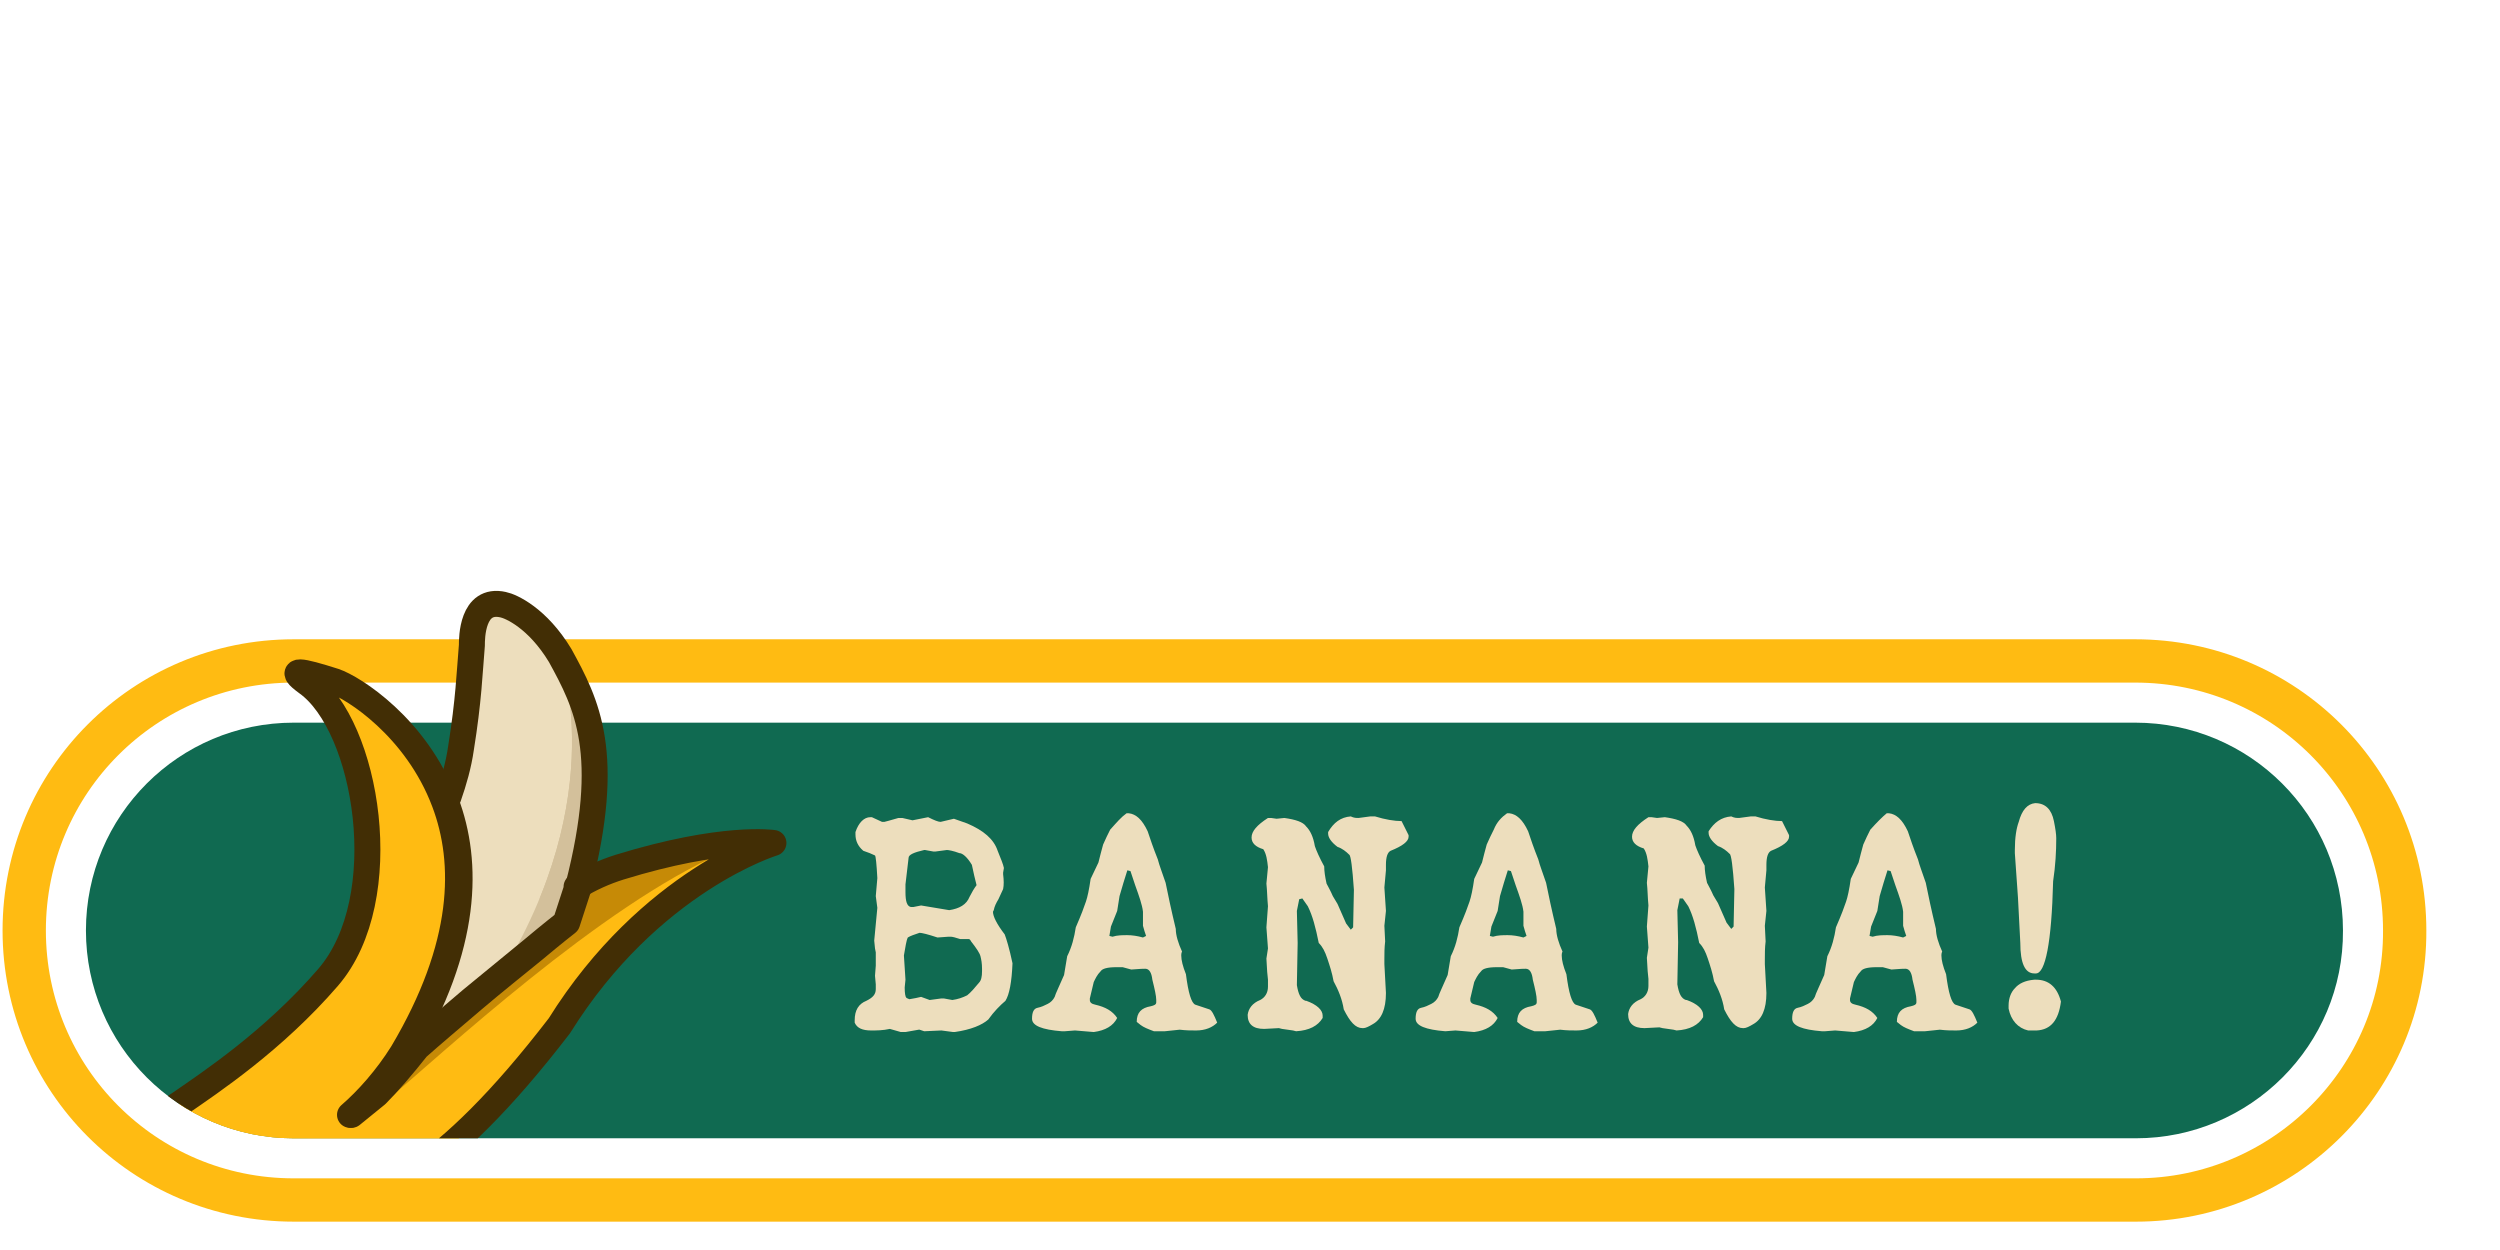
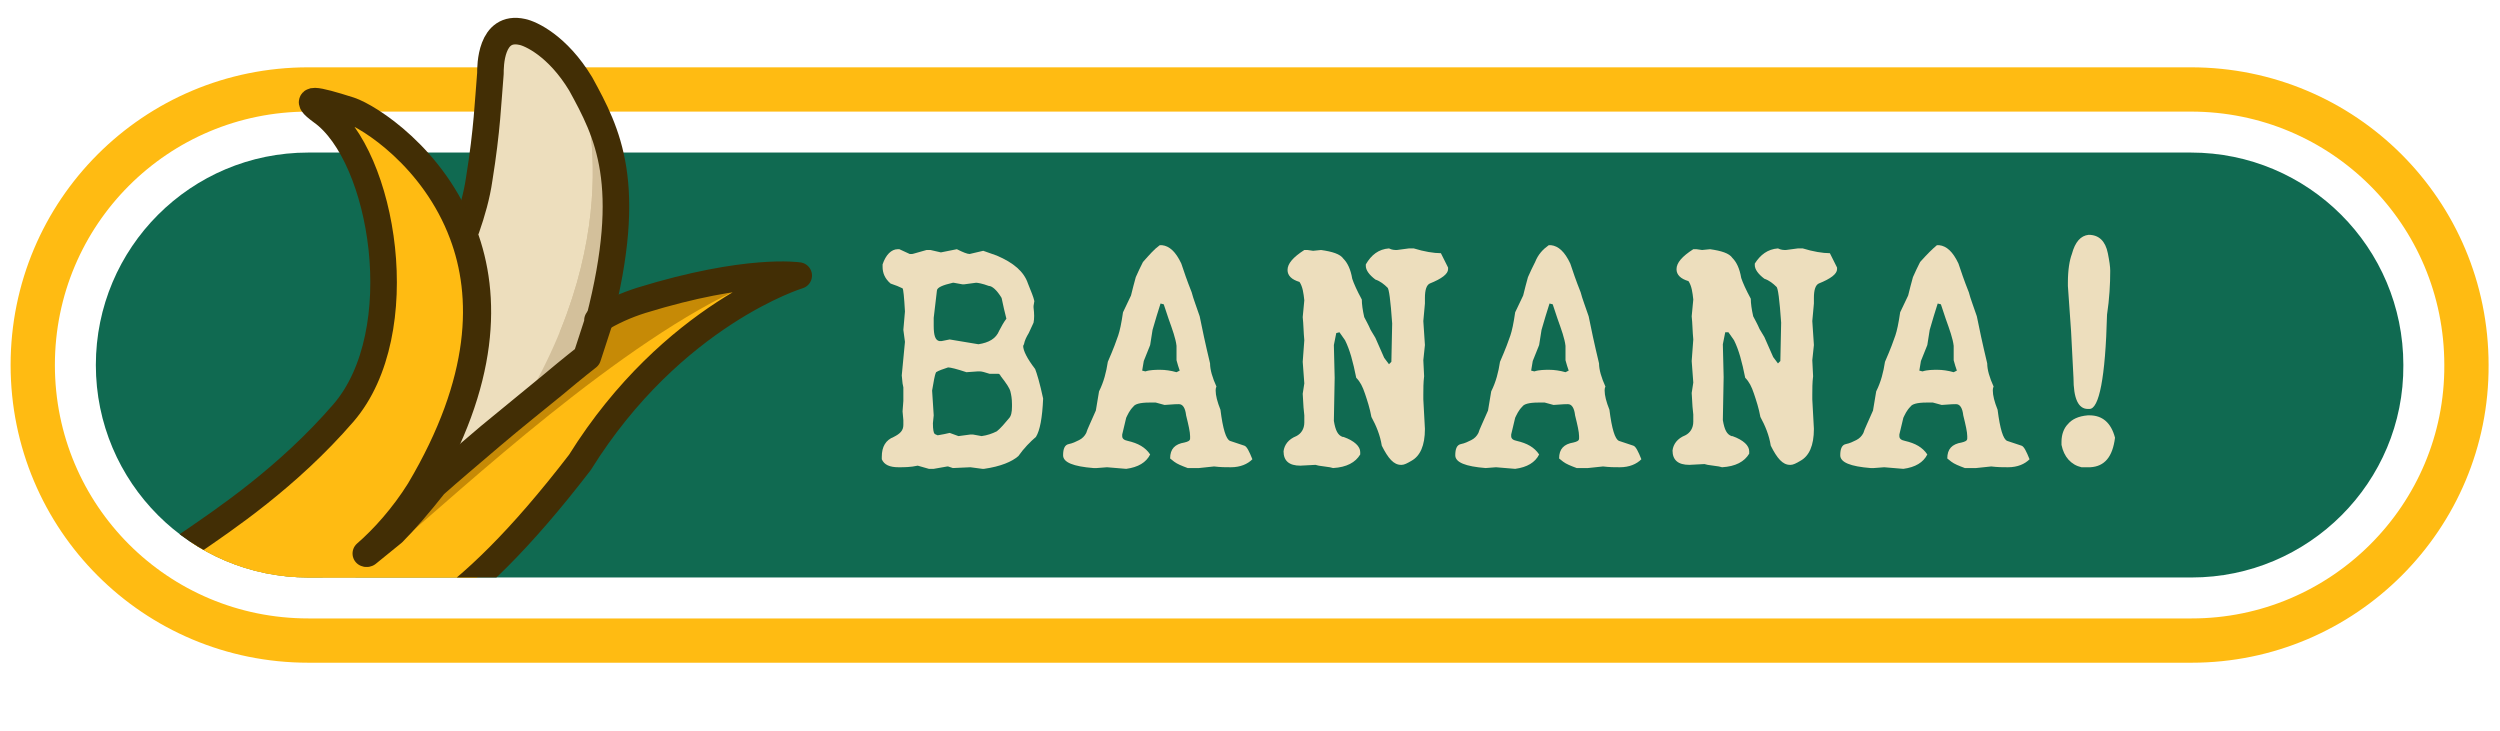
- <svg xmlns="http://www.w3.org/2000/svg" xmlns:xlink="http://www.w3.org/1999/xlink" version="1.1" id="Layer_1" x="0px" y="0px" viewBox="0 0 320 160" style="enable-background:new 0 0 320 160;" xml:space="preserve">
+ <svg xmlns="http://www.w3.org/2000/svg" xmlns:xlink="http://www.w3.org/1999/xlink" version="1.1" id="Layer_1" x="0px" y="0px" viewBox="0 0 313 91.4" style="enable-background:new 0 0 313 91.4;" xml:space="preserve">
  <style type="text/css">
- 	.st0{fill:none;}
- 	.st1{fill:none;stroke:#FFBB12;stroke-width:5.544;stroke-miterlimit:10;}
- 	.st2{fill:#106A51;}
- 	.st3{clip-path:url(#SVGID_00000060032253607435382750000003991290108660554677_);fill:#EDDEBD;}
- 	.st4{clip-path:url(#SVGID_00000060032253607435382750000003991290108660554677_);fill:#FFBB12;}
- 	.st5{clip-path:url(#SVGID_00000060032253607435382750000003991290108660554677_);fill:#C68A06;}
- 	.st6{clip-path:url(#SVGID_00000060032253607435382750000003991290108660554677_);fill:#D3C09B;}
+ 	.st0{fill:none;stroke:#FFBB12;stroke-width:5.544;stroke-miterlimit:10;}
+ 	.st1{fill:#106A51;}
+ 	.st2{clip-path:url(#SVGID_00000074420848246844496340000011830414497509229753_);fill:#EDDEBD;}
+ 	.st3{clip-path:url(#SVGID_00000142165391428462150700000002293410960798034848_);fill:#FFBB12;}
+ 	.st4{clip-path:url(#SVGID_00000012467830196837333560000016083207452147157136_);fill:#EDDEBD;}
+ 	.st5{clip-path:url(#SVGID_00000038412517795252163560000018070102163711603096_);fill:#C68A06;}
+ 	.st6{clip-path:url(#SVGID_00000106835541727967863430000014518759475120765101_);fill:#D3C09B;}
+ 	.st7{clip-path:url(#SVGID_00000070815604017049356410000000917353724652040067_);fill:#FFBB12;}
+ 	.st8{clip-path:url(#SVGID_00000183236191864807815750000005387813389187451816_);fill:#EDDEBD;}
+ 	.st9{clip-path:url(#SVGID_00000040540357591591789130000012231191577127196823_);fill:#C68A06;}
+ 	.st10{clip-path:url(#SVGID_00000003792326815634555830000015691876677376974212_);fill:#D3C09B;}
	
- 		.st7{clip-path:url(#SVGID_00000060032253607435382750000003991290108660554677_);fill:none;stroke:#422E05;stroke-width:3.325;stroke-linejoin:round;stroke-miterlimit:10;}
- 	.st8{fill:#EDDEBD;}
+ 		.st11{clip-path:url(#SVGID_00000087372033790013496080000000807541328985765008_);fill:none;stroke:#422E05;stroke-width:3.325;stroke-linejoin:round;stroke-miterlimit:10;}
+ 	
+ 		.st12{clip-path:url(#SVGID_00000062888159669674809030000011505588578135948443_);fill:none;stroke:#422E05;stroke-width:3.325;stroke-linejoin:round;stroke-miterlimit:10;}
+ 	.st13{fill:#EDDEBD;}
</style>
-   <path class="st0" d="M0,0h320v31.5v72.4c0,30.9-25.1,56.1-56.1,56.1H56.1C25.1,159.9,0,134.8,0,103.8l0,0l0-72.3V0z" />
-   <path class="st1" d="M273.4,153.6H37.6c-19.1,0-34.5-15.4-34.5-34.5v0c0-19.1,15.4-34.5,34.5-34.5h235.7c19.1,0,34.5,15.4,34.5,34.5  v0C307.9,138.1,292.4,153.6,273.4,153.6z" />
-   <path class="st2" d="M273.4,145.7H37.6c-14.7,0-26.6-11.9-26.6-26.6v0c0-14.7,11.9-26.6,26.6-26.6h235.7c14.7,0,26.6,11.9,26.6,26.6  v0C300,133.8,288,145.7,273.4,145.7z" />
  <g>
-     <defs>
-       <path id="SVGID_1_" d="M105.3,145.7H37.6c-14.7,0-26.6-11.9-26.6-26.6v0c0-9.9,5.4-18.5,13.3-23.1c3.9-2.3,1.5-22.8,6.4-22.8h74.6    V145.7z" />
-     </defs>
-     <clipPath id="SVGID_00000023246258633358344600000017651804000740409235_">
-       <use xlink:href="#SVGID_1_" style="overflow:visible;" />
-     </clipPath>
-     <path style="clip-path:url(#SVGID_00000023246258633358344600000017651804000740409235_);fill:#EDDEBD;" d="M57.3,101.9   c0.7-2,1.3-4.1,1.6-6.2c1-6.2,1.1-9.7,1.4-13.2c0-0.9-0.1-6.1,4-5.2c1,0.2,4.4,1.7,7.3,6.5c3.5,6.4,6.9,12.8,2.3,30.1l-12.5,17   l-24.1,19.9L57.3,101.9z" />
-     <path style="clip-path:url(#SVGID_00000023246258633358344600000017651804000740409235_);fill:#FFBB12;" d="M48.1,140.1   c6.8-7,18.2-24.9,31.4-29.1s19.5-3.1,19.5-3.1s-15.8,4.8-27.4,23.4c-15,19.5-23.5,22.5-32.7,25c-10.1,2.9-18.4-8.8-20.3-7.3   s-7.6,4.1-9.1,3.3c-1.4-0.8-2.3-0.4-1.9-3.7c0.2-2.1,5.8-0.8,15.5-7.4c3.9-2.7,12-8,19-16.1c8.7-10.1,5-32.2-2.7-37.7   c-2.6-1.9-0.9-1.6,3.5-0.2c4.3,1.4,27.2,16.7,8.7,47.6c-4.1,6.8-10.9,11.3-10.9,11.3" />
-     <path style="clip-path:url(#SVGID_00000023246258633358344600000017651804000740409235_);fill:#EDDEBD;" d="M74,113.5l-1.5,4.6   c0,0-13.6,10.9-19.2,15.9s9.4-17.1,9.4-17.1L74,113.5z" />
-     <path style="clip-path:url(#SVGID_00000023246258633358344600000017651804000740409235_);fill:#C68A06;" d="M72.5,118.1   c7.5-6.3,17.7-8.2,18.6-8.9c0.9-0.7-10.6,1.1-17.2,4.6L72.5,118.1z" />
-     <path style="clip-path:url(#SVGID_00000023246258633358344600000017651804000740409235_);fill:#D3C09B;" d="M71.6,83.7   c0,0,6.9,18-7.8,41.5l8.8-7.1c0,0,3.6-8.3,3.6-19.2C76.1,90,71.6,83.7,71.6,83.7z" />
-     <path style="clip-path:url(#SVGID_00000023246258633358344600000017651804000740409235_);fill:#FFBB12;" d="M48.1,140.1   c6.8-7,18.2-24.9,31.4-29.1s19.5-3.1,19.5-3.1s-15.8,4.8-27.4,23.4c-15,19.5-23.5,22.5-32.7,25c-10.1,2.9-18.4-8.8-20.3-7.3   s-7.6,4.1-9.1,3.3c-1.4-0.8-2.3-0.4-1.9-3.7c0.2-2.1,5.8-0.8,15.5-7.4c3.9-2.7,12-8,19-16.1c8.7-10.1,5-32.2-2.7-37.7   c-2.6-1.9-0.9-1.6,3.5-0.2c4.3,1.4,27.2,16.7,8.7,47.6c-4.1,6.8-10.9,11.3-10.9,11.3" />
-     <path style="clip-path:url(#SVGID_00000023246258633358344600000017651804000740409235_);fill:#EDDEBD;" d="M74,113.5l-1.5,4.6   c0,0-13.6,10.9-19.2,15.9s9.4-17.1,9.4-17.1L74,113.5z" />
-     <path style="clip-path:url(#SVGID_00000023246258633358344600000017651804000740409235_);fill:#C68A06;" d="M49.1,141.2   c7.5-6.3,27.8-25.3,43.5-32.1c1-0.4-12.1,1.2-18.8,4.7L54.5,133L49.1,141.2z" />
-     <path style="clip-path:url(#SVGID_00000023246258633358344600000017651804000740409235_);fill:#D3C09B;" d="M71.6,83.7   c0,0,6.9,18-7.8,41.5l8.8-7.1c0,0,3.6-8.3,3.6-19.2C76.1,90,71.6,83.7,71.6,83.7z" />
-     <path style="clip-path:url(#SVGID_00000023246258633358344600000017651804000740409235_);fill:none;stroke:#422E05;stroke-width:3.325;stroke-linejoin:round;stroke-miterlimit:10;" d="   M74,113.5L74,113.5c0,0.1,0,0.1,0,0.2s0,0.1,0,0.1v0l-1.4,4.3c0,0-1.8,1.4-4.3,3.5c-2.2,1.8-5.1,4.1-7.8,6.4   c-2.7,2.3-5.3,4.5-7.1,6.1c-1.9,2.4-3.7,4.5-5.2,6l-3.2,2.6c2.2-2,4.7-4.7,6.7-7.9c8.2-13.7,8.3-24.4,5.4-32.1l0.3-0.7   c0.7-2,1.3-4.1,1.6-6.2c1-6.2,1.1-9.7,1.4-13.2c0-0.9,0-6.1,4-5.2c1,0.2,4.4,1.7,7.3,6.5C75.1,90.1,78.4,96.4,74,113.5z" />
-     <path style="clip-path:url(#SVGID_00000023246258633358344600000017651804000740409235_);fill:none;stroke:#422E05;stroke-width:3.325;stroke-linejoin:round;stroke-miterlimit:10;" d="   M99,107.9c0,0-15.8,4.8-27.4,23.4c-15,19.5-23.5,22.5-32.7,25c-10.1,2.9-18.4-8.8-20.3-7.3c-1.8,1.5-7.6,4.1-9.1,3.3   c-1.4-0.8-2.3-0.4-1.9-3.7c0.2-2.1,5.8-0.8,15.5-7.4c3.9-2.7,11.9-8,18.9-16.1c8.7-10.1,5-32.2-2.7-37.7c-2.6-1.9-0.9-1.6,3.5-0.2   c2.4,0.8,10.5,5.9,14.1,15.5c2.9,7.7,2.8,18.3-5.4,32.1c-2,3.2-4.5,6-6.7,7.9l3.2-2.6c1.5-1.6,3.3-3.7,5.2-6   c1.8-1.6,4.4-3.8,7.1-6.1c2.7-2.2,5.6-4.6,7.8-6.4c2.5-2.1,4.3-3.5,4.3-3.5l1.4-4.3v0c0,0,0-0.1,0-0.1l0-0.2l0,0   c1.8-1.1,3.6-1.9,5.5-2.5C92.6,106.9,99,107.9,99,107.9z" />
-   </g>
-   <g>
-     <path class="st8" d="M128.4,113.8l-0.6,1.3c-0.3,0.5-0.5,0.9-0.6,1.4l-0.1,0.2c0,0.6,0.5,1.6,1.5,2.9c0.2,0.5,0.6,1.8,1,3.7   c-0.1,2.4-0.4,4-0.9,4.8c-0.7,0.6-1.5,1.4-2.2,2.4c-0.8,0.7-2.2,1.3-4.3,1.6h-0.2l-1.5-0.2l-2.2,0.1l-0.6-0.2h-0.1l-1.7,0.3h-0.6   l-1.4-0.4c-0.9,0.2-1.7,0.2-2.4,0.2c-1.1,0-1.8-0.3-2.1-1v-0.3c0-1.3,0.5-2.1,1.5-2.5c0.8-0.4,1.2-0.8,1.2-1.5l0-0.6l-0.1-1.1   l0.1-1.3l0-1.7l-0.1-0.5l-0.1-1l0.4-4.2l-0.2-1.5l0.2-2.3c-0.1-1.8-0.2-2.8-0.3-2.9c-0.4-0.2-0.9-0.4-1.5-0.6c-0.7-0.6-1-1.3-1-2.1   v-0.3c0.4-1.2,1.1-1.9,1.9-1.9h0.2l1.3,0.6l0.3,0c0.1,0,0.7-0.2,1.8-0.5h0.5l1.3,0.3l2-0.4c0.8,0.4,1.3,0.6,1.6,0.6l1.7-0.4   l1.7,0.6c2.1,0.9,3.4,2,3.9,3.5c0.4,1,0.7,1.7,0.8,2.2l-0.1,0.6v0.2C128.5,112.7,128.5,113.3,128.4,113.8z M115.7,122.3l0.2,3.1   l-0.1,1c0,0.8,0.1,1.2,0.2,1.3c0.1,0.1,0.2,0.1,0.4,0.2c0.6-0.1,1.1-0.2,1.5-0.3l1.1,0.4l1.5-0.2h0.3l1.1,0.2   c0.7-0.1,1.3-0.3,1.9-0.6c0.5-0.4,1-1,1.5-1.6c0.3-0.3,0.4-0.8,0.4-1.5V124c0-0.7-0.1-1.2-0.2-1.6c-0.1-0.4-0.5-1-1.2-1.9   c-0.1-0.2-0.2-0.3-0.3-0.3l-1.1,0c-0.6-0.2-1-0.3-1.2-0.3h-0.3L120,120c-1.2-0.4-2-0.6-2.3-0.6c-0.6,0.2-1.2,0.4-1.5,0.6   C116,120.4,115.9,121.2,115.7,122.3z M125,113.3c-0.2-0.8-0.4-1.6-0.6-2.6c-0.6-1-1.2-1.5-1.6-1.5c-0.8-0.3-1.4-0.4-1.6-0.4   l-1.5,0.2h-0.2l-1.1-0.2h-0.1c-1.3,0.3-2,0.6-2,1l-0.4,3.4l0,0.8v0.2c0,1.2,0.2,1.8,0.7,1.9l0.3,0l1-0.2l3.6,0.6   c1.3-0.2,2.2-0.7,2.6-1.7C124.4,114.2,124.7,113.7,125,113.3z" />
-     <path class="st8" d="M144.2,104.1l0.3,0c0.9,0.1,1.7,0.8,2.4,2.3c0.3,0.9,0.7,2.1,1.3,3.6c0.2,0.8,0.6,1.8,1,3   c0.3,1.5,0.7,3.4,1.3,5.9c0,0.8,0.3,1.8,0.8,2.9c-0.1,0.2-0.1,0.4-0.1,0.5c0,0.6,0.2,1.4,0.6,2.4c0.3,2.4,0.7,3.7,1.2,3.9   c0.9,0.3,1.5,0.5,1.8,0.6c0.3,0.1,0.6,0.7,1,1.7c-0.6,0.6-1.5,1-2.7,1c-0.6,0-1.3,0-2.1-0.1l-1.9,0.2l-1.4,0   c-0.8-0.3-1.3-0.5-1.7-0.8l-0.5-0.4h0c0-1.2,0.6-1.8,1.8-2c0.4-0.1,0.7-0.2,0.7-0.5c0-0.1,0-0.2,0-0.3c0-0.5-0.2-1.4-0.5-2.6   c-0.1-0.9-0.4-1.4-0.9-1.4c-0.1,0-0.7,0-1.8,0.1l-1.1-0.3h0c-0.3,0-0.5,0-0.8,0c-1.2,0-1.8,0.2-2,0.5c-0.5,0.5-0.7,1-0.9,1.4   l-0.5,2.1c0,0.1,0,0.2,0,0.2c0,0.3,0.2,0.5,0.7,0.6c1.3,0.3,2.2,0.8,2.8,1.7c-0.5,1-1.5,1.6-3,1.8l-2.4-0.2l-1.3,0.1h-0.4   c-2.5-0.2-3.8-0.7-3.8-1.6c0-0.8,0.2-1.3,0.7-1.4s0.9-0.3,1.3-0.5s0.7-0.5,0.9-0.9c0.1-0.4,0.6-1.4,1.2-2.8l0.4-2.4   c0.6-1.2,0.9-2.4,1.1-3.7c0.7-1.6,1.1-2.7,1.3-3.3c0.2-0.6,0.4-1.5,0.6-2.9l1-2.1c0.2-0.8,0.4-1.6,0.6-2.3c0.3-0.7,0.6-1.3,0.9-1.9   C143,105.2,143.5,104.6,144.2,104.1z M143.3,114.7l-0.3,1.9l-0.8,2l-0.2,1.2l0.4,0.1c0.6-0.2,1.3-0.2,1.9-0.2c0.6,0,1.3,0.1,2,0.3   l0.4-0.2l-0.2-0.6l-0.2-0.7v-1.8c-0.1-0.9-0.5-2-1-3.4l-0.6-1.8l-0.4-0.1l-0.5,1.6L143.3,114.7z" />
-     <path class="st8" d="M172.9,104.5c0.4,0.2,0.7,0.2,1,0.2l1.5-0.2h0.6c1.3,0.4,2.5,0.6,3.4,0.6c0.4,0.8,0.7,1.4,0.9,1.8v0.2   c0,0.6-0.8,1.2-2.3,1.8c-0.4,0.2-0.6,0.8-0.6,1.8c0,0.2,0,0.4,0,0.7l-0.2,2.2l0.2,3l-0.2,1.9l0.1,2c-0.1,0.8-0.1,1.6-0.1,2.3v0.6   l0.2,3.7c0,2.1-0.6,3.4-1.7,4c-0.5,0.3-0.9,0.5-1.2,0.5h-0.1c-0.9,0-1.6-0.8-2.4-2.4c-0.2-1.3-0.7-2.5-1.3-3.6   c-0.2-1.1-0.5-2-0.8-2.9c-0.3-0.9-0.6-1.5-1.1-2c-0.4-2-0.8-3.5-1.4-4.7l-0.7-1l-0.4,0.1l-0.3,1.5l0.1,4.1l-0.1,5.4   c0.2,1.2,0.5,1.8,1.1,2h0.1c1.4,0.5,2.1,1.2,2.1,1.9v0.3c-0.6,1-1.7,1.6-3.4,1.7l-0.4-0.1l-1.4-0.2l-0.4-0.1l-1.9,0.1   c-1.4,0-2.1-0.6-2.1-1.8c0.1-0.8,0.6-1.5,1.6-1.9c0.6-0.3,1-0.9,1-1.7c0-0.2,0-0.3,0-0.5v-0.4l-0.1-1l-0.1-1.7l0.2-1.3l-0.2-2.7   l0.2-2.7c-0.1-1-0.1-2-0.2-2.9l0.2-2.1c-0.1-0.9-0.2-1.7-0.6-2.3c-1-0.3-1.5-0.8-1.5-1.5c0-0.8,0.7-1.6,2.1-2.5h0.4l0.7,0.1l1-0.1   c1.4,0.2,2.4,0.5,2.8,1.1c0.5,0.5,0.9,1.3,1.1,2.5c0.2,0.6,0.6,1.5,1.2,2.6c0,0.6,0.1,1.3,0.3,2.2c0.2,0.4,0.5,0.9,0.8,1.6l0.6,1   l1.1,2.5l0.6,0.8l0.3-0.3l0.1-4.8c-0.2-2.9-0.4-4.4-0.6-4.5c-0.4-0.4-0.9-0.8-1.5-1c-0.8-0.6-1.2-1.2-1.2-1.7v-0.2   C170.7,105.3,171.6,104.6,172.9,104.5z" />
-     <path class="st8" d="M192.9,104.1l0.3,0c0.9,0.1,1.7,0.8,2.4,2.3c0.3,0.9,0.7,2.1,1.3,3.6c0.2,0.8,0.6,1.8,1,3   c0.3,1.5,0.7,3.4,1.3,5.9c0,0.8,0.3,1.8,0.8,2.9c-0.1,0.2-0.1,0.4-0.1,0.5c0,0.6,0.2,1.4,0.6,2.4c0.3,2.4,0.7,3.7,1.2,3.9   c0.9,0.3,1.5,0.5,1.8,0.6c0.3,0.1,0.6,0.7,1,1.7c-0.6,0.6-1.5,1-2.7,1c-0.6,0-1.3,0-2.1-0.1l-1.9,0.2l-1.4,0   c-0.8-0.3-1.3-0.5-1.7-0.8l-0.5-0.4h0c0-1.2,0.6-1.8,1.8-2c0.4-0.1,0.7-0.2,0.7-0.5c0-0.1,0-0.2,0-0.3c0-0.5-0.2-1.4-0.5-2.6   c-0.1-0.9-0.4-1.4-0.9-1.4c-0.1,0-0.7,0-1.8,0.1l-1.1-0.3h0c-0.3,0-0.5,0-0.8,0c-1.2,0-1.8,0.2-2,0.5c-0.5,0.5-0.7,1-0.9,1.4   l-0.5,2.1c0,0.1,0,0.2,0,0.2c0,0.3,0.2,0.5,0.7,0.6c1.3,0.3,2.2,0.8,2.8,1.7c-0.5,1-1.5,1.6-3,1.8l-2.4-0.2l-1.3,0.1H185   c-2.5-0.2-3.8-0.7-3.8-1.6c0-0.8,0.2-1.3,0.7-1.4s0.9-0.3,1.3-0.5s0.7-0.5,0.9-0.9c0.1-0.4,0.6-1.4,1.2-2.8l0.4-2.4   c0.6-1.2,0.9-2.4,1.1-3.7c0.7-1.6,1.1-2.7,1.3-3.3c0.2-0.6,0.4-1.5,0.6-2.9l1-2.1c0.2-0.8,0.4-1.6,0.6-2.3c0.3-0.7,0.6-1.3,0.9-1.9   C191.6,105.2,192.2,104.6,192.9,104.1z M192,114.7l-0.3,1.9l-0.8,2l-0.2,1.2l0.4,0.1c0.6-0.2,1.3-0.2,1.9-0.2c0.6,0,1.3,0.1,2,0.3   l0.4-0.2l-0.2-0.6l-0.2-0.7v-1.8c-0.1-0.9-0.5-2-1-3.4l-0.6-1.8l-0.4-0.1l-0.5,1.6L192,114.7z" />
-     <path class="st8" d="M221.6,104.5c0.4,0.2,0.7,0.2,1,0.2l1.5-0.2h0.6c1.3,0.4,2.5,0.6,3.4,0.6c0.4,0.8,0.7,1.4,0.9,1.8v0.2   c0,0.6-0.8,1.2-2.3,1.8c-0.4,0.2-0.6,0.8-0.6,1.8c0,0.2,0,0.4,0,0.7l-0.2,2.2l0.2,3l-0.2,1.9l0.1,2c-0.1,0.8-0.1,1.6-0.1,2.3v0.6   l0.2,3.7c0,2.1-0.6,3.4-1.7,4c-0.5,0.3-0.9,0.5-1.2,0.5h-0.1c-0.9,0-1.6-0.8-2.4-2.4c-0.2-1.3-0.7-2.5-1.3-3.6   c-0.2-1.1-0.5-2-0.8-2.9c-0.3-0.9-0.6-1.5-1.1-2c-0.4-2-0.8-3.5-1.4-4.7l-0.7-1L215,115l-0.3,1.5l0.1,4.1l-0.1,5.4   c0.2,1.2,0.5,1.8,1.1,2h0.1c1.4,0.5,2.1,1.2,2.1,1.9v0.3c-0.6,1-1.7,1.6-3.4,1.7l-0.4-0.1l-1.4-0.2l-0.4-0.1l-1.9,0.1   c-1.4,0-2.1-0.6-2.1-1.8c0.1-0.8,0.6-1.5,1.6-1.9c0.6-0.3,1-0.9,1-1.7c0-0.2,0-0.3,0-0.5v-0.4l-0.1-1l-0.1-1.7l0.2-1.3l-0.2-2.7   l0.2-2.7c-0.1-1-0.1-2-0.2-2.9l0.2-2.1c-0.1-0.9-0.2-1.7-0.6-2.3c-1-0.3-1.5-0.8-1.5-1.5c0-0.8,0.7-1.6,2.1-2.5h0.4l0.7,0.1l1-0.1   c1.4,0.2,2.4,0.5,2.8,1.1c0.5,0.5,0.9,1.3,1.1,2.5c0.2,0.6,0.6,1.5,1.2,2.6c0,0.6,0.1,1.3,0.3,2.2c0.2,0.4,0.5,0.9,0.8,1.6l0.6,1   l1.1,2.5l0.6,0.8l0.3-0.3l0.1-4.8c-0.2-2.9-0.4-4.4-0.6-4.5c-0.4-0.4-0.9-0.8-1.5-1c-0.8-0.6-1.2-1.2-1.2-1.7v-0.2   C219.4,105.3,220.3,104.6,221.6,104.5z" />
-     <path class="st8" d="M241.5,104.1l0.3,0c0.9,0.1,1.7,0.8,2.4,2.3c0.3,0.9,0.7,2.1,1.3,3.6c0.2,0.8,0.6,1.8,1,3   c0.3,1.5,0.7,3.4,1.3,5.9c0,0.8,0.3,1.8,0.8,2.9c-0.1,0.2-0.1,0.4-0.1,0.5c0,0.6,0.2,1.4,0.6,2.4c0.3,2.4,0.7,3.7,1.2,3.9   c0.9,0.3,1.5,0.5,1.8,0.6c0.3,0.1,0.6,0.7,1,1.7c-0.6,0.6-1.5,1-2.7,1c-0.6,0-1.3,0-2.1-0.1l-1.9,0.2l-1.4,0   c-0.8-0.3-1.3-0.5-1.7-0.8l-0.5-0.4h0c0-1.2,0.6-1.8,1.8-2c0.4-0.1,0.7-0.2,0.7-0.5c0-0.1,0-0.2,0-0.3c0-0.5-0.2-1.4-0.5-2.6   c-0.1-0.9-0.4-1.4-0.9-1.4c-0.1,0-0.7,0-1.8,0.1l-1.1-0.3h0c-0.3,0-0.5,0-0.8,0c-1.2,0-1.8,0.2-2,0.5c-0.5,0.5-0.7,1-0.9,1.4   l-0.5,2.1c0,0.1,0,0.2,0,0.2c0,0.3,0.2,0.5,0.7,0.6c1.3,0.3,2.2,0.8,2.8,1.7c-0.5,1-1.5,1.6-3,1.8l-2.4-0.2l-1.3,0.1h-0.4   c-2.5-0.2-3.8-0.7-3.8-1.6c0-0.8,0.2-1.3,0.7-1.4s0.9-0.3,1.3-0.5s0.7-0.5,0.9-0.9c0.1-0.4,0.6-1.4,1.2-2.8l0.4-2.4   c0.6-1.2,0.9-2.4,1.1-3.7c0.7-1.6,1.1-2.7,1.3-3.3c0.2-0.6,0.4-1.5,0.6-2.9l1-2.1c0.2-0.8,0.4-1.6,0.6-2.3c0.3-0.7,0.6-1.3,0.9-1.9   C240.3,105.2,240.9,104.6,241.5,104.1z M240.6,114.7l-0.3,1.9l-0.8,2l-0.2,1.2l0.4,0.1c0.6-0.2,1.3-0.2,1.9-0.2   c0.6,0,1.3,0.1,2,0.3l0.4-0.2l-0.2-0.6l-0.2-0.7v-1.8c-0.1-0.9-0.5-2-1-3.4l-0.6-1.8l-0.4-0.1l-0.5,1.6L240.6,114.7z" />
-     <path class="st8" d="M260.7,131.9l-1.1,0c-1.3-0.3-2.2-1.3-2.5-2.8l0-0.4c0-0.9,0.3-1.7,0.8-2.2c0.5-0.6,1.3-1,2.5-1.1h0.2   c1.6,0,2.7,0.9,3.2,2.8C263.5,130.6,262.5,131.8,260.7,131.9z M260.5,102.8c1.3,0,2.1,0.8,2.4,2.3c0.2,1,0.3,1.7,0.3,2.2   c0,1.7-0.1,3.5-0.4,5.5c-0.2,7.9-1,11.8-2.2,11.8h-0.2c-1.2,0-1.8-1.3-1.8-3.9l-0.3-5.8l-0.4-5.7v-0.4c0-1.6,0.2-2.8,0.5-3.6   C258.8,103.7,259.5,102.9,260.5,102.8z" />
+     <path class="st0" d="M274.4,80.2H38.6c-19.1,0-34.5-15.4-34.5-34.5l0,0c0-19.1,15.4-34.5,34.5-34.5h235.7   c19.1,0,34.5,15.4,34.5,34.5l0,0C308.9,64.7,293.4,80.2,274.4,80.2z" />
+     <path class="st1" d="M274.4,72.3H38.6C23.9,72.3,12,60.4,12,45.7l0,0C12,31,23.9,19.1,38.6,19.1h235.7c14.7,0,26.6,11.9,26.6,26.6   l0,0C301,60.4,289,72.3,274.4,72.3z" />
+     <g>
+       <g>
+         <defs>
+           <path id="SVGID_1_" d="M106.3,72.3H38.6C23.9,72.3,12,60.4,12,45.7l0,0c0-9.9,5.4-18.5,13.3-23.1c3.9-2.3,1.5-20.9,6.4-20.9      h74.6C106.3,1.7,106.3,72.3,106.3,72.3z" />
+         </defs>
+         <clipPath id="SVGID_00000159432449972612286490000013534426841538014102_">
+           <use xlink:href="#SVGID_1_" style="overflow:visible;" />
+         </clipPath>
+         <path style="clip-path:url(#SVGID_00000159432449972612286490000013534426841538014102_);fill:#EDDEBD;" d="M58.3,28.5     c0.7-2,1.3-4.1,1.6-6.2c1-6.2,1.1-9.7,1.4-13.2c0-0.9-0.1-6.1,4-5.2c1,0.2,4.4,1.7,7.3,6.5c3.5,6.4,6.9,12.8,2.3,30.1l-12.5,17     L38.3,77.4L58.3,28.5z" />
+       </g>
+       <g>
+         <defs>
+           <path id="SVGID_00000062185455393599903740000000934717350287883662_" d="M106.3,72.3H38.6C23.9,72.3,12,60.4,12,45.7l0,0      c0-9.9,5.4-18.5,13.3-23.1c3.9-2.3,1.5-20.9,6.4-20.9h74.6C106.3,1.7,106.3,72.3,106.3,72.3z" />
+         </defs>
+         <clipPath id="SVGID_00000075138035683750184210000014734699731647642518_">
+           <use xlink:href="#SVGID_00000062185455393599903740000000934717350287883662_" style="overflow:visible;" />
+         </clipPath>
+         <path style="clip-path:url(#SVGID_00000075138035683750184210000014734699731647642518_);fill:#FFBB12;" d="M49.1,66.7     c6.8-7,18.2-24.9,31.4-29.1s19.5-3.1,19.5-3.1s-15.8,4.8-27.4,23.4c-15,19.5-23.5,22.5-32.7,25c-10.1,2.9-18.4-8.8-20.3-7.3     s-7.6,4.1-9.1,3.3c-1.4-0.8-2.3-0.4-1.9-3.7c0.2-2.1,5.8-0.8,15.5-7.4c3.9-2.7,12-8,19-16.1c8.7-10.1,5-32.2-2.7-37.7     c-2.6-1.9-0.9-1.6,3.5-0.2c4.3,1.4,27.2,16.7,8.7,47.6c-4.1,6.8-10.9,11.3-10.9,11.3" />
+       </g>
+       <g>
+         <defs>
+           <path id="SVGID_00000032645069942434682970000004309010336232925569_" d="M106.3,72.3H38.6C23.9,72.3,12,60.4,12,45.7l0,0      c0-9.9,5.4-18.5,13.3-23.1c3.9-2.3,1.5-20.9,6.4-20.9h74.6C106.3,1.7,106.3,72.3,106.3,72.3z" />
+         </defs>
+         <clipPath id="SVGID_00000134942275833714178900000016210332228202574238_">
+           <use xlink:href="#SVGID_00000032645069942434682970000004309010336232925569_" style="overflow:visible;" />
+         </clipPath>
+         <path style="clip-path:url(#SVGID_00000134942275833714178900000016210332228202574238_);fill:#EDDEBD;" d="M75,40.1l-1.5,4.6     c0,0-13.6,10.9-19.2,15.9s9.4-17.1,9.4-17.1L75,40.1z" />
+       </g>
+       <g>
+         <defs>
+           <path id="SVGID_00000143618206898037570540000014095075815610039212_" d="M106.3,72.3H38.6C23.9,72.3,12,60.4,12,45.7l0,0      c0-9.9,5.4-18.5,13.3-23.1c3.9-2.3,1.5-20.9,6.4-20.9h74.6C106.3,1.7,106.3,72.3,106.3,72.3z" />
+         </defs>
+         <clipPath id="SVGID_00000056406057203067810140000001254286332510819771_">
+           <use xlink:href="#SVGID_00000143618206898037570540000014095075815610039212_" style="overflow:visible;" />
+         </clipPath>
+         <path style="clip-path:url(#SVGID_00000056406057203067810140000001254286332510819771_);fill:#C68A06;" d="M73.5,44.7     c7.5-6.3,17.7-8.2,18.6-8.9c0.9-0.7-10.6,1.1-17.2,4.6L73.5,44.7z" />
+       </g>
+       <g>
+         <defs>
+           <path id="SVGID_00000105416228602489822840000007341615239545252026_" d="M106.3,72.3H38.6C23.9,72.3,12,60.4,12,45.7l0,0      c0-9.9,5.4-18.5,13.3-23.1c3.9-2.3,1.5-20.9,6.4-20.9h74.6C106.3,1.7,106.3,72.3,106.3,72.3z" />
+         </defs>
+         <clipPath id="SVGID_00000179623219543332761390000003635684493625661571_">
+           <use xlink:href="#SVGID_00000105416228602489822840000007341615239545252026_" style="overflow:visible;" />
+         </clipPath>
+         <path style="clip-path:url(#SVGID_00000179623219543332761390000003635684493625661571_);fill:#D3C09B;" d="M72.6,10.3     c0,0,6.9,18-7.8,41.5l8.8-7.1c0,0,3.6-8.3,3.6-19.2C77.1,16.6,72.6,10.3,72.6,10.3z" />
+       </g>
+       <g>
+         <defs>
+           <path id="SVGID_00000107575762217518218420000000765990437959482760_" d="M106.3,72.3H38.6C23.9,72.3,12,60.4,12,45.7l0,0      c0-9.9,5.4-18.5,13.3-23.1c3.9-2.3,1.5-20.9,6.4-20.9h74.6C106.3,1.7,106.3,72.3,106.3,72.3z" />
+         </defs>
+         <clipPath id="SVGID_00000002348177747613339860000011507710140834366639_">
+           <use xlink:href="#SVGID_00000107575762217518218420000000765990437959482760_" style="overflow:visible;" />
+         </clipPath>
+         <path style="clip-path:url(#SVGID_00000002348177747613339860000011507710140834366639_);fill:#FFBB12;" d="M49.1,66.7     c6.8-7,18.2-24.9,31.4-29.1s19.5-3.1,19.5-3.1s-15.8,4.8-27.4,23.4c-15,19.5-23.5,22.5-32.7,25c-10.1,2.9-18.4-8.8-20.3-7.3     s-7.6,4.1-9.1,3.3c-1.4-0.8-2.3-0.4-1.9-3.7c0.2-2.1,5.8-0.8,15.5-7.4c3.9-2.7,12-8,19-16.1c8.7-10.1,5-32.2-2.7-37.7     c-2.6-1.9-0.9-1.6,3.5-0.2c4.3,1.4,27.2,16.7,8.7,47.6c-4.1,6.8-10.9,11.3-10.9,11.3" />
+       </g>
+       <g>
+         <defs>
+           <path id="SVGID_00000034797272602720787020000009742748929053954958_" d="M106.3,72.3H38.6C23.9,72.3,12,60.4,12,45.7l0,0      c0-9.9,5.4-18.5,13.3-23.1c3.9-2.3,1.5-20.9,6.4-20.9h74.6C106.3,1.7,106.3,72.3,106.3,72.3z" />
+         </defs>
+         <clipPath id="SVGID_00000108999273854297684080000015059413840635455144_">
+           <use xlink:href="#SVGID_00000034797272602720787020000009742748929053954958_" style="overflow:visible;" />
+         </clipPath>
+         <path style="clip-path:url(#SVGID_00000108999273854297684080000015059413840635455144_);fill:#EDDEBD;" d="M75,40.1l-1.5,4.6     c0,0-13.6,10.9-19.2,15.9s9.4-17.1,9.4-17.1L75,40.1z" />
+       </g>
+       <g>
+         <defs>
+           <path id="SVGID_00000121961890028262072670000014302917152238175412_" d="M106.3,72.3H38.6C23.9,72.3,12,60.4,12,45.7l0,0      c0-9.9,5.4-18.5,13.3-23.1c3.9-2.3,1.5-20.9,6.4-20.9h74.6C106.3,1.7,106.3,72.3,106.3,72.3z" />
+         </defs>
+         <clipPath id="SVGID_00000170269079624201071240000008584840193396642964_">
+           <use xlink:href="#SVGID_00000121961890028262072670000014302917152238175412_" style="overflow:visible;" />
+         </clipPath>
+         <path style="clip-path:url(#SVGID_00000170269079624201071240000008584840193396642964_);fill:#C68A06;" d="M50.1,67.8     c7.5-6.3,27.8-25.3,43.5-32.1c1-0.4-12.1,1.2-18.8,4.7L55.5,59.6L50.1,67.8z" />
+       </g>
+       <g>
+         <defs>
+           <path id="SVGID_00000014617197864096872820000010435758523498184068_" d="M106.3,72.3H38.6C23.9,72.3,12,60.4,12,45.7l0,0      c0-9.9,5.4-18.5,13.3-23.1c3.9-2.3,1.5-20.9,6.4-20.9h74.6C106.3,1.7,106.3,72.3,106.3,72.3z" />
+         </defs>
+         <clipPath id="SVGID_00000096767413987700572720000006257280731144650656_">
+           <use xlink:href="#SVGID_00000014617197864096872820000010435758523498184068_" style="overflow:visible;" />
+         </clipPath>
+         <path style="clip-path:url(#SVGID_00000096767413987700572720000006257280731144650656_);fill:#D3C09B;" d="M72.6,10.3     c0,0,6.9,18-7.8,41.5l8.8-7.1c0,0,3.6-8.3,3.6-19.2C77.1,16.6,72.6,10.3,72.6,10.3z" />
+       </g>
+       <g>
+         <defs>
+           <path id="SVGID_00000094593105263760858620000006510515735578629783_" d="M106.3,72.3H38.6C23.9,72.3,12,60.4,12,45.7l0,0      c0-9.9,5.4-18.5,13.3-23.1c3.9-2.3,1.5-20.9,6.4-20.9h74.6C106.3,1.7,106.3,72.3,106.3,72.3z" />
+         </defs>
+         <clipPath id="SVGID_00000021087686443414928190000017011542308427945632_">
+           <use xlink:href="#SVGID_00000094593105263760858620000006510515735578629783_" style="overflow:visible;" />
+         </clipPath>
+         <path style="clip-path:url(#SVGID_00000021087686443414928190000017011542308427945632_);fill:none;stroke:#422E05;stroke-width:3.325;stroke-linejoin:round;stroke-miterlimit:10;" d="     M75,40.1L75,40.1c0,0.1,0,0.1,0,0.2s0,0.1,0,0.1l0,0l-1.4,4.3c0,0-1.8,1.4-4.3,3.5c-2.2,1.8-5.1,4.1-7.8,6.4s-5.3,4.5-7.1,6.1     c-1.9,2.4-3.7,4.5-5.2,6L46,69.3c2.2-2,4.7-4.7,6.7-7.9C60.9,47.7,61,37,58.1,29.3l0.3-0.7c0.7-2,1.3-4.1,1.6-6.2     c1-6.2,1.1-9.7,1.4-13.2c0-0.9,0-6.1,4-5.2c1,0.2,4.4,1.7,7.3,6.5C76.1,16.7,79.4,23,75,40.1z" />
+       </g>
+       <g>
+         <defs>
+           <path id="SVGID_00000165236960315529034580000007945054154527292051_" d="M106.3,72.3H38.6C23.9,72.3,12,60.4,12,45.7l0,0      c0-9.9,5.4-18.5,13.3-23.1c3.9-2.3,0.2-17.4,5.1-17.4H105C105,5.1,106.3,72.3,106.3,72.3z" />
+         </defs>
+         <clipPath id="SVGID_00000039114073670735493810000016595294912585680512_">
+           <use xlink:href="#SVGID_00000165236960315529034580000007945054154527292051_" style="overflow:visible;" />
+         </clipPath>
+         <path style="clip-path:url(#SVGID_00000039114073670735493810000016595294912585680512_);fill:none;stroke:#422E05;stroke-width:3.325;stroke-linejoin:round;stroke-miterlimit:10;" d="     M100,34.5c0,0-15.8,4.8-27.4,23.4c-15,19.5-23.5,22.5-32.7,25c-10.1,2.9-18.4-8.8-20.3-7.3c-1.8,1.5-7.6,4.1-9.1,3.3     c-1.4-0.8-2.3-0.4-1.9-3.7c0.2-2.1,5.8-0.8,15.5-7.4C28,65.1,36,59.8,43,51.7c8.7-10.1,5-32.2-2.7-37.7c-2.6-1.9-0.9-1.6,3.5-0.2     c2.4,0.8,10.5,5.9,14.1,15.5c2.9,7.7,2.8,18.3-5.4,32.1c-2,3.2-4.5,6-6.7,7.9l3.2-2.6c1.5-1.6,3.3-3.7,5.2-6     c1.8-1.6,4.4-3.8,7.1-6.1c2.7-2.2,5.6-4.6,7.8-6.4c2.5-2.1,4.3-3.5,4.3-3.5l1.4-4.3l0,0v-0.1v-0.2l0,0c1.8-1.1,3.6-1.9,5.5-2.5     C93.6,33.5,100,34.5,100,34.5z" />
+       </g>
+     </g>
+     <g>
+       <path class="st13" d="M129.4,40.4l-0.6,1.3c-0.3,0.5-0.5,0.9-0.6,1.4l-0.1,0.2c0,0.6,0.5,1.6,1.5,2.9c0.2,0.5,0.6,1.8,1,3.7    c-0.1,2.4-0.4,4-0.9,4.8c-0.7,0.6-1.5,1.4-2.2,2.4c-0.8,0.7-2.2,1.3-4.3,1.6H123l-1.5-0.2l-2.2,0.1l-0.6-0.2h-0.1l-1.7,0.3h-0.6    l-1.4-0.4c-0.9,0.2-1.7,0.2-2.4,0.2c-1.1,0-1.8-0.3-2.1-1v-0.3c0-1.3,0.5-2.1,1.5-2.5c0.8-0.4,1.2-0.8,1.2-1.5v-0.6l-0.1-1.1    l0.1-1.3v-1.7L113,48l-0.1-1l0.4-4.2l-0.2-1.5l0.2-2.3c-0.1-1.8-0.2-2.8-0.3-2.9c-0.4-0.2-0.9-0.4-1.5-0.6c-0.7-0.6-1-1.3-1-2.1    v-0.3c0.4-1.2,1.1-1.9,1.9-1.9h0.2l1.3,0.6h0.3c0.1,0,0.7-0.2,1.8-0.5h0.5l1.3,0.3l2-0.4c0.8,0.4,1.3,0.6,1.6,0.6l1.7-0.4l1.7,0.6    c2.1,0.9,3.4,2,3.9,3.5c0.4,1,0.7,1.7,0.8,2.2l-0.1,0.6v0.2C129.5,39.3,129.5,39.9,129.4,40.4z M116.7,48.9l0.2,3.1l-0.1,1    c0,0.8,0.1,1.2,0.2,1.3c0.1,0.1,0.2,0.1,0.4,0.2c0.6-0.1,1.1-0.2,1.5-0.3l1.1,0.4l1.5-0.2h0.3l1.1,0.2c0.7-0.1,1.3-0.3,1.9-0.6    c0.5-0.4,1-1,1.5-1.6c0.3-0.3,0.4-0.8,0.4-1.5v-0.3c0-0.7-0.1-1.2-0.2-1.6s-0.5-1-1.2-1.9c-0.1-0.2-0.2-0.3-0.3-0.3h-1.1    c-0.6-0.2-1-0.3-1.2-0.3h-0.3l-1.4,0.1c-1.2-0.4-2-0.6-2.3-0.6c-0.6,0.2-1.2,0.4-1.5,0.6C117,47,116.9,47.8,116.7,48.9z M126,39.9    c-0.2-0.8-0.4-1.6-0.6-2.6c-0.6-1-1.2-1.5-1.6-1.5c-0.8-0.3-1.4-0.4-1.6-0.4l-1.5,0.2h-0.2l-1.1-0.2h-0.1c-1.3,0.3-2,0.6-2,1    l-0.4,3.4v0.8v0.2c0,1.2,0.2,1.8,0.7,1.9h0.3l1-0.2l3.6,0.6c1.3-0.2,2.2-0.7,2.6-1.7C125.4,40.8,125.7,40.3,126,39.9z" />
+       <path class="st13" d="M145.2,30.7h0.3c0.9,0.1,1.7,0.8,2.4,2.3c0.3,0.9,0.7,2.1,1.3,3.6c0.2,0.8,0.6,1.8,1,3    c0.3,1.5,0.7,3.4,1.3,5.9c0,0.8,0.3,1.8,0.8,2.9c-0.1,0.2-0.1,0.4-0.1,0.5c0,0.6,0.2,1.4,0.6,2.4c0.3,2.4,0.7,3.7,1.2,3.9    c0.9,0.3,1.5,0.5,1.8,0.6s0.6,0.7,1,1.7c-0.6,0.6-1.5,1-2.7,1c-0.6,0-1.3,0-2.1-0.1l-1.9,0.2h-1.4c-0.8-0.3-1.3-0.5-1.7-0.8    l-0.5-0.4l0,0c0-1.2,0.6-1.8,1.8-2c0.4-0.1,0.7-0.2,0.7-0.5c0-0.1,0-0.2,0-0.3c0-0.5-0.2-1.4-0.5-2.6c-0.1-0.9-0.4-1.4-0.9-1.4    c-0.1,0-0.7,0-1.8,0.1l-1.1-0.3l0,0c-0.3,0-0.5,0-0.8,0c-1.2,0-1.8,0.2-2,0.5c-0.5,0.5-0.7,1-0.9,1.4l-0.5,2.1c0,0.1,0,0.2,0,0.2    c0,0.3,0.2,0.5,0.7,0.6c1.3,0.3,2.2,0.8,2.8,1.7c-0.5,1-1.5,1.6-3,1.8l-2.4-0.2l-1.3,0.1h-0.4c-2.5-0.2-3.8-0.7-3.8-1.6    c0-0.8,0.2-1.3,0.7-1.4s0.9-0.3,1.3-0.5s0.7-0.5,0.9-0.9c0.1-0.4,0.6-1.4,1.2-2.8l0.4-2.4c0.6-1.2,0.9-2.4,1.1-3.7    c0.7-1.6,1.1-2.7,1.3-3.3c0.2-0.6,0.4-1.5,0.6-2.9l1-2.1c0.2-0.8,0.4-1.6,0.6-2.3c0.3-0.7,0.6-1.3,0.9-1.9    C144,31.8,144.5,31.2,145.2,30.7z M144.3,41.3l-0.3,1.9l-0.8,2l-0.2,1.2l0.4,0.1c0.6-0.2,1.3-0.2,1.9-0.2c0.6,0,1.3,0.1,2,0.3    l0.4-0.2l-0.2-0.6l-0.2-0.7v-1.8c-0.1-0.9-0.5-2-1-3.4l-0.6-1.8l-0.4-0.1l-0.5,1.6L144.3,41.3z" />
+       <path class="st13" d="M173.9,31.1c0.4,0.2,0.7,0.2,1,0.2l1.5-0.2h0.6c1.3,0.4,2.5,0.6,3.4,0.6c0.4,0.8,0.7,1.4,0.9,1.8v0.2    c0,0.6-0.8,1.2-2.3,1.8c-0.4,0.2-0.6,0.8-0.6,1.8c0,0.2,0,0.4,0,0.7l-0.2,2.2l0.2,3l-0.2,1.9l0.1,2c-0.1,0.8-0.1,1.6-0.1,2.3V50    l0.2,3.7c0,2.1-0.6,3.4-1.7,4c-0.5,0.3-0.9,0.5-1.2,0.5h-0.1c-0.9,0-1.6-0.8-2.4-2.4c-0.2-1.3-0.7-2.5-1.3-3.6    c-0.2-1.1-0.5-2-0.8-2.9s-0.6-1.5-1.1-2c-0.4-2-0.8-3.5-1.4-4.7l-0.7-1l-0.4,0.1l-0.3,1.5l0.1,4.1l-0.1,5.4c0.2,1.2,0.5,1.8,1.1,2    h0.1c1.4,0.5,2.1,1.2,2.1,1.9v0.3c-0.6,1-1.7,1.6-3.4,1.7l-0.4-0.1l-1.4-0.2l-0.4-0.1l-1.9,0.1c-1.4,0-2.1-0.6-2.1-1.8    c0.1-0.8,0.6-1.5,1.6-1.9c0.6-0.3,1-0.9,1-1.7c0-0.2,0-0.3,0-0.5V52l-0.1-1l-0.1-1.7l0.2-1.3l-0.2-2.7l0.2-2.7    c-0.1-1-0.1-2-0.2-2.9l0.2-2.1c-0.1-0.9-0.2-1.7-0.6-2.3c-1-0.3-1.5-0.8-1.5-1.5c0-0.8,0.7-1.6,2.1-2.5h0.4l0.7,0.1l1-0.1    c1.4,0.2,2.4,0.5,2.8,1.1c0.5,0.5,0.9,1.3,1.1,2.5c0.2,0.6,0.6,1.5,1.2,2.6c0,0.6,0.1,1.3,0.3,2.2c0.2,0.4,0.5,0.9,0.8,1.6l0.6,1    l1.1,2.5l0.6,0.8l0.3-0.3l0.1-4.8c-0.2-2.9-0.4-4.4-0.6-4.5c-0.4-0.4-0.9-0.8-1.5-1c-0.8-0.6-1.2-1.2-1.2-1.7v-0.2    C171.7,31.9,172.6,31.2,173.9,31.1z" />
+       <path class="st13" d="M193.9,30.7h0.3c0.9,0.1,1.7,0.8,2.4,2.3c0.3,0.9,0.7,2.1,1.3,3.6c0.2,0.8,0.6,1.8,1,3    c0.3,1.5,0.7,3.4,1.3,5.9c0,0.8,0.3,1.8,0.8,2.9c-0.1,0.2-0.1,0.4-0.1,0.5c0,0.6,0.2,1.4,0.6,2.4c0.3,2.4,0.7,3.7,1.2,3.9    c0.9,0.3,1.5,0.5,1.8,0.6s0.6,0.7,1,1.7c-0.6,0.6-1.5,1-2.7,1c-0.6,0-1.3,0-2.1-0.1l-1.9,0.2h-1.4c-0.8-0.3-1.3-0.5-1.7-0.8    l-0.5-0.4l0,0c0-1.2,0.6-1.8,1.8-2c0.4-0.1,0.7-0.2,0.7-0.5c0-0.1,0-0.2,0-0.3c0-0.5-0.2-1.4-0.5-2.6c-0.1-0.9-0.4-1.4-0.9-1.4    c-0.1,0-0.7,0-1.8,0.1l-1.1-0.3l0,0c-0.3,0-0.5,0-0.8,0c-1.2,0-1.8,0.2-2,0.5c-0.5,0.5-0.7,1-0.9,1.4l-0.5,2.1c0,0.1,0,0.2,0,0.2    c0,0.3,0.2,0.5,0.7,0.6c1.3,0.3,2.2,0.8,2.8,1.7c-0.5,1-1.5,1.6-3,1.8l-2.4-0.2l-1.3,0.1h0c-2.5-0.2-3.8-0.7-3.8-1.6    c0-0.8,0.2-1.3,0.7-1.4s0.9-0.3,1.3-0.5s0.7-0.5,0.9-0.9c0.1-0.4,0.6-1.4,1.2-2.8l0.4-2.4c0.6-1.2,0.9-2.4,1.1-3.7    c0.7-1.6,1.1-2.7,1.3-3.3c0.2-0.6,0.4-1.5,0.6-2.9l1-2.1c0.2-0.8,0.4-1.6,0.6-2.3c0.3-0.7,0.6-1.3,0.9-1.9    C192.6,31.8,193.2,31.2,193.9,30.7z M193,41.3l-0.3,1.9l-0.8,2l-0.2,1.2l0.4,0.1c0.6-0.2,1.3-0.2,1.9-0.2c0.6,0,1.3,0.1,2,0.3    l0.4-0.2l-0.2-0.6l-0.2-0.7v-1.8c-0.1-0.9-0.5-2-1-3.4l-0.6-1.8L194,38l-0.5,1.6L193,41.3z" />
+       <path class="st13" d="M222.6,31.1c0.4,0.2,0.7,0.2,1,0.2l1.5-0.2h0.6c1.3,0.4,2.5,0.6,3.4,0.6c0.4,0.8,0.7,1.4,0.9,1.8v0.2    c0,0.6-0.8,1.2-2.3,1.8c-0.4,0.2-0.6,0.8-0.6,1.8c0,0.2,0,0.4,0,0.7l-0.2,2.2l0.2,3l-0.2,1.9l0.1,2c-0.1,0.8-0.1,1.6-0.1,2.3V50    l0.2,3.7c0,2.1-0.6,3.4-1.7,4c-0.5,0.3-0.9,0.5-1.2,0.5h-0.1c-0.9,0-1.6-0.8-2.4-2.4c-0.2-1.3-0.7-2.5-1.3-3.6    c-0.2-1.1-0.5-2-0.8-2.9s-0.6-1.5-1.1-2c-0.4-2-0.8-3.5-1.4-4.7l-0.7-1l-0.4,0l-0.3,1.5l0.1,4.1l-0.1,5.4c0.2,1.2,0.5,1.8,1.1,2    h0.1c1.4,0.5,2.1,1.2,2.1,1.9v0.3c-0.6,1-1.7,1.6-3.4,1.7l-0.4-0.1l-1.4-0.2l-0.4-0.1l-1.9,0.1c-1.4,0-2.1-0.6-2.1-1.8    c0.1-0.8,0.6-1.5,1.6-1.9c0.6-0.3,1-0.9,1-1.7c0-0.2,0-0.3,0-0.5v-0.4l-0.1-1l-0.1-1.7l0.2-1.3l-0.2-2.7l0.2-2.7    c-0.1-1-0.1-2-0.2-2.9l0.2-2.1c-0.1-0.9-0.2-1.7-0.6-2.3c-1-0.3-1.5-0.8-1.5-1.5c0-0.8,0.7-1.6,2.1-2.5h0.4l0.7,0.1l1-0.1    c1.4,0.2,2.4,0.5,2.8,1.1c0.5,0.5,0.9,1.3,1.1,2.5c0.2,0.6,0.6,1.5,1.2,2.6c0,0.6,0.1,1.3,0.3,2.2c0.2,0.4,0.5,0.9,0.8,1.6l0.6,1    l1.1,2.5l0.6,0.8l0.3-0.3l0.1-4.8c-0.2-2.9-0.4-4.4-0.6-4.5c-0.4-0.4-0.9-0.8-1.5-1c-0.8-0.6-1.2-1.2-1.2-1.7V33    C220.4,31.9,221.3,31.2,222.6,31.1z" />
+       <path class="st13" d="M242.5,30.7h0.3c0.9,0.1,1.7,0.8,2.4,2.3c0.3,0.9,0.7,2.1,1.3,3.6c0.2,0.8,0.6,1.8,1,3    c0.3,1.5,0.7,3.4,1.3,5.9c0,0.8,0.3,1.8,0.8,2.9c-0.1,0.2-0.1,0.4-0.1,0.5c0,0.6,0.2,1.4,0.6,2.4c0.3,2.4,0.7,3.7,1.2,3.9    c0.9,0.3,1.5,0.5,1.8,0.6s0.6,0.7,1,1.7c-0.6,0.6-1.5,1-2.7,1c-0.6,0-1.3,0-2.1-0.1l-1.9,0.2H246c-0.8-0.3-1.3-0.5-1.7-0.8    l-0.5-0.4l0,0c0-1.2,0.6-1.8,1.8-2c0.4-0.1,0.7-0.2,0.7-0.5c0-0.1,0-0.2,0-0.3c0-0.5-0.2-1.4-0.5-2.6c-0.1-0.9-0.4-1.4-0.9-1.4    c-0.1,0-0.7,0-1.8,0.1l-1.1-0.3l0,0c-0.3,0-0.5,0-0.8,0c-1.2,0-1.8,0.2-2,0.5c-0.5,0.5-0.7,1-0.9,1.4l-0.5,2.1c0,0.1,0,0.2,0,0.2    c0,0.3,0.2,0.5,0.7,0.6c1.3,0.3,2.2,0.8,2.8,1.7c-0.5,1-1.5,1.6-3,1.8l-2.4-0.2l-1.3,0.1h-0.4c-2.5-0.2-3.8-0.7-3.8-1.6    c0-0.8,0.2-1.3,0.7-1.4s0.9-0.3,1.3-0.5s0.7-0.5,0.9-0.9c0.1-0.4,0.6-1.4,1.2-2.8l0.4-2.4c0.6-1.2,0.9-2.4,1.1-3.7    c0.7-1.6,1.1-2.7,1.3-3.3c0.2-0.6,0.4-1.5,0.6-2.9l1-2.1c0.2-0.8,0.4-1.6,0.6-2.3c0.3-0.7,0.6-1.3,0.9-1.9    C241.3,31.8,241.9,31.2,242.5,30.7z M241.6,41.3l-0.3,1.9l-0.8,2l-0.2,1.2l0.4,0.1c0.6-0.2,1.3-0.2,1.9-0.2c0.6,0,1.3,0.1,2,0.3    l0.4-0.2l-0.2-0.6l-0.2-0.7v-1.8c-0.1-0.9-0.5-2-1-3.4l-0.6-1.8l-0.4-0.1l-0.5,1.6L241.6,41.3z" />
+       <path class="st13" d="M261.7,58.5h-1.1c-1.3-0.3-2.2-1.3-2.5-2.8v-0.4c0-0.9,0.3-1.7,0.8-2.2c0.5-0.6,1.3-1,2.5-1.1h0.2    c1.6,0,2.7,0.9,3.2,2.8C264.5,57.2,263.5,58.4,261.7,58.5z M261.5,29.4c1.3,0,2.1,0.8,2.4,2.3c0.2,1,0.3,1.7,0.3,2.2    c0,1.7-0.1,3.5-0.4,5.5c-0.2,7.9-1,11.8-2.2,11.8h-0.2c-1.2,0-1.8-1.3-1.8-3.9l-0.3-5.8l-0.4-5.7v-0.4c0-1.6,0.2-2.8,0.5-3.6    C259.8,30.3,260.5,29.5,261.5,29.4z" />
+     </g>
  </g>
</svg>
